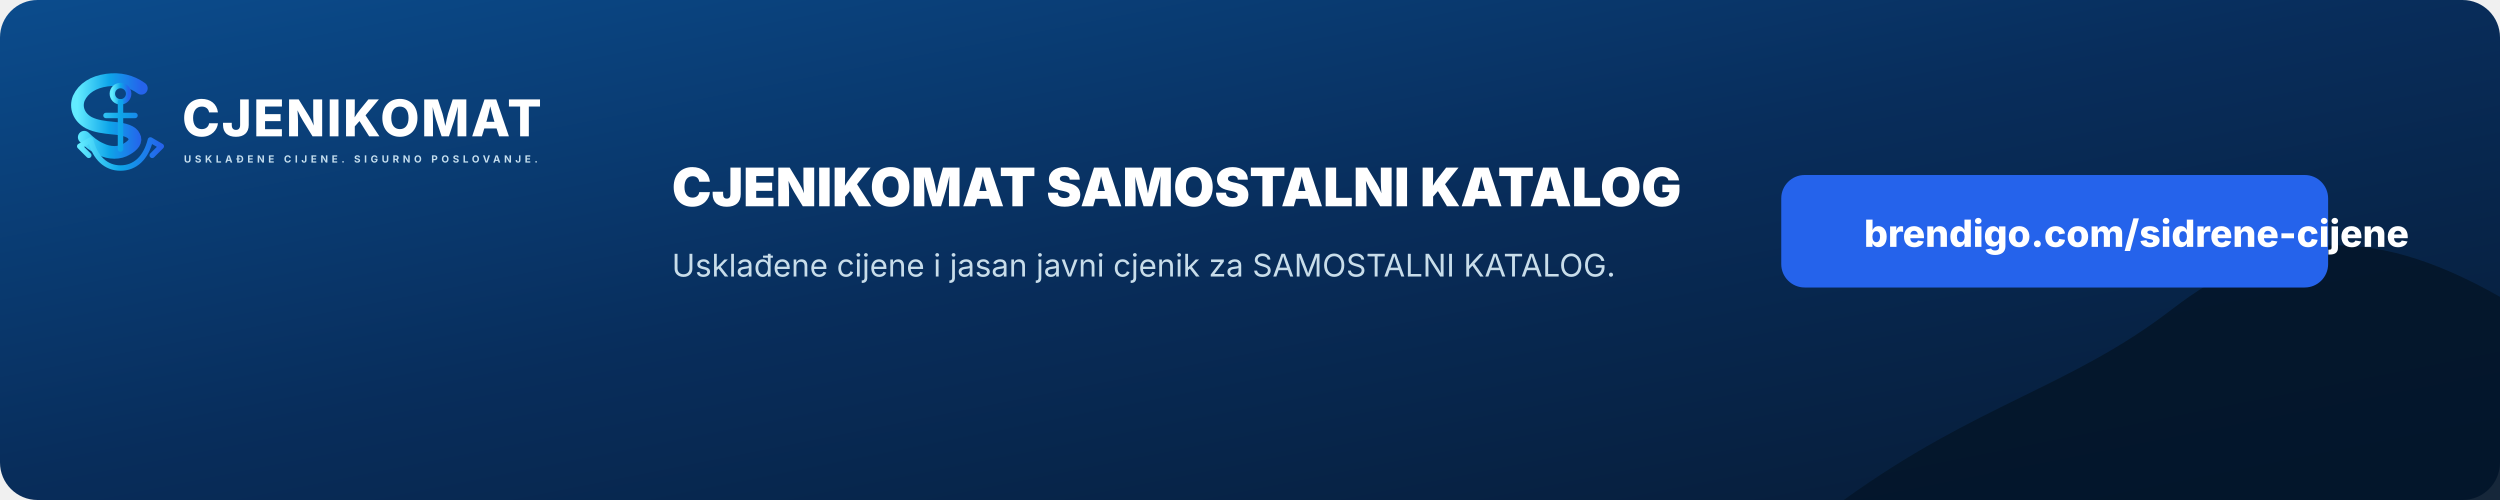
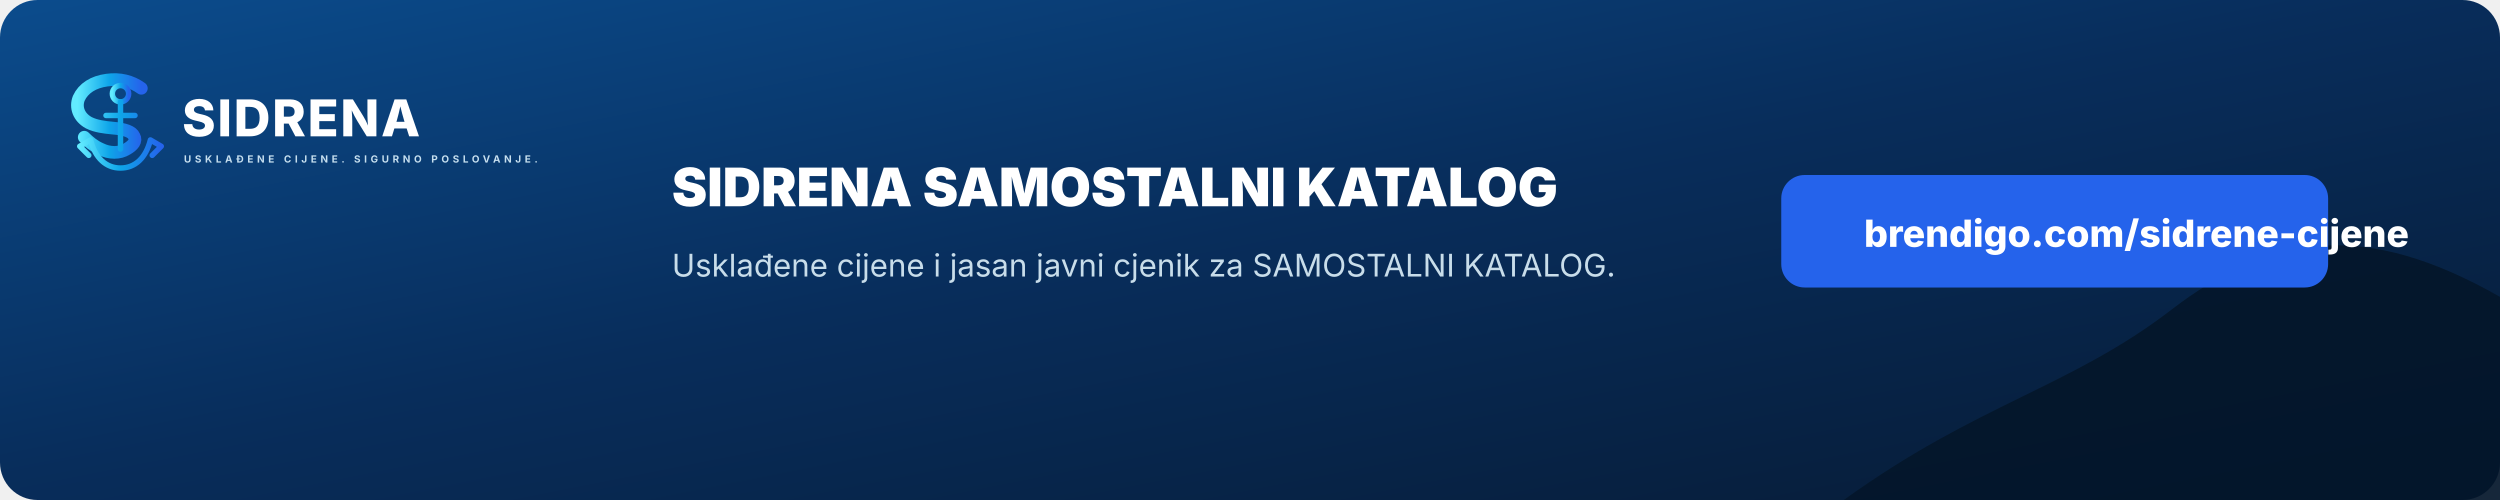
<svg xmlns="http://www.w3.org/2000/svg" viewBox="0 0 1600 320" role="img" aria-labelledby="t">
  <defs>
    <linearGradient id="sky" x1="0" y1="0" x2="1" y2="1">
      <stop stop-color="#0B4C8D" />
      <stop offset=".48" stop-color="#082D5B" />
      <stop offset="1" stop-color="#061A33" />
    </linearGradient>
    <linearGradient id="sea" x1="0" y1=".2" x2="0" y2="1">
      <stop stop-color="#0B5B98" />
      <stop offset="1" stop-color="#041B33" />
    </linearGradient>
    <linearGradient id="cyan" x1="0" y1="0" x2="1" y2="0">
      <stop stop-color="#62EBFF" />
      <stop offset=".5" stop-color="#0EA5E9" />
      <stop offset="1" stop-color="#2563EB" />
    </linearGradient>
    <radialGradient id="glow" cx=".78" cy=".22" r=".34">
      <stop stop-color="#A8F3FF" stop-opacity=".6" />
      <stop offset=".35" stop-color="#4CCBEA" stop-opacity=".14" />
      <stop offset="1" stop-color="#4CCBEA" stop-opacity="0" />
    </radialGradient>
  </defs>
  <rect width="1600" height="320" rx="24" fill="url(#sky)" />
  <path d="M1180 320c86-62 145-72 210-122 64-49 124-57 210-8v130z" fill="#03162A" opacity=".92" />
  <g transform="translate(40 42) scale(0.58)">
    <g fill="none" stroke="url(#cyan)" stroke-linecap="round" stroke-linejoin="round">
      <path d="M87 25c-11-8-24-11-38-9-15 2-26 9-31 20-4 10 0 21 11 27 8 4 17 5 27 6 13 1 21 4 23 9 3 5-1 10-8 14-8 5-19 5-29 0-7-3-13-8-18-13" stroke-width="14" />
      <circle cx="64" cy="31" r="9" stroke-width="6" />
      <path d="M64 40v52M48 55h32M31 82c5 20 17 31 33 31s28-11 33-31M31 82l-12 7 10 10m68-17 12 7-10 10" stroke-width="6" />
    </g>
-     <text x="132" y="78" fill="#fff" font-family="Inter,Segoe UI,Arial,sans-serif" font-size="56" font-weight="800" letter-spacing="2">CJENIKOMAT</text>
+     <text x="132" y="78" fill="#fff" font-family="Inter,Segoe UI,Arial,sans-serif" font-size="56" font-weight="800" letter-spacing="2">SIDRENA</text>
    <text x="134" y="107" fill="#C6DFEF" font-family="Inter,Segoe UI,Arial,sans-serif" font-size="11" font-weight="700" letter-spacing="4">USKLAĐENE CIJENE. SIGURNO POSLOVANJE.</text>
  </g>
-   <text x="430" y="132" fill="#fff" font-family="Inter,Segoe UI,Arial,sans-serif" font-size="34" font-weight="850">CJENIKOMAT SAMOSTALNI KATALOG</text>
+   <text x="430" y="132" fill="#fff" font-family="Inter,Segoe UI,Arial,sans-serif" font-size="34" font-weight="850">SIDRENA SAMOSTALNI KATALOG</text>
  <text x="430" y="177" fill="#C8DDEA" font-family="Inter,Segoe UI,Arial,sans-serif" font-size="20">Usklađene cijene i jasan javni cjenik za SAMOSTALNI KATALOG.</text>
  <rect x="1140" y="112" width="350" height="72" rx="15" fill="#2563EB" />
  <text x="1193" y="158" fill="#fff" font-family="Inter,Segoe UI,Arial,sans-serif" font-size="24" font-weight="800">brendigo.com/sidrene-cijene</text>
</svg>
